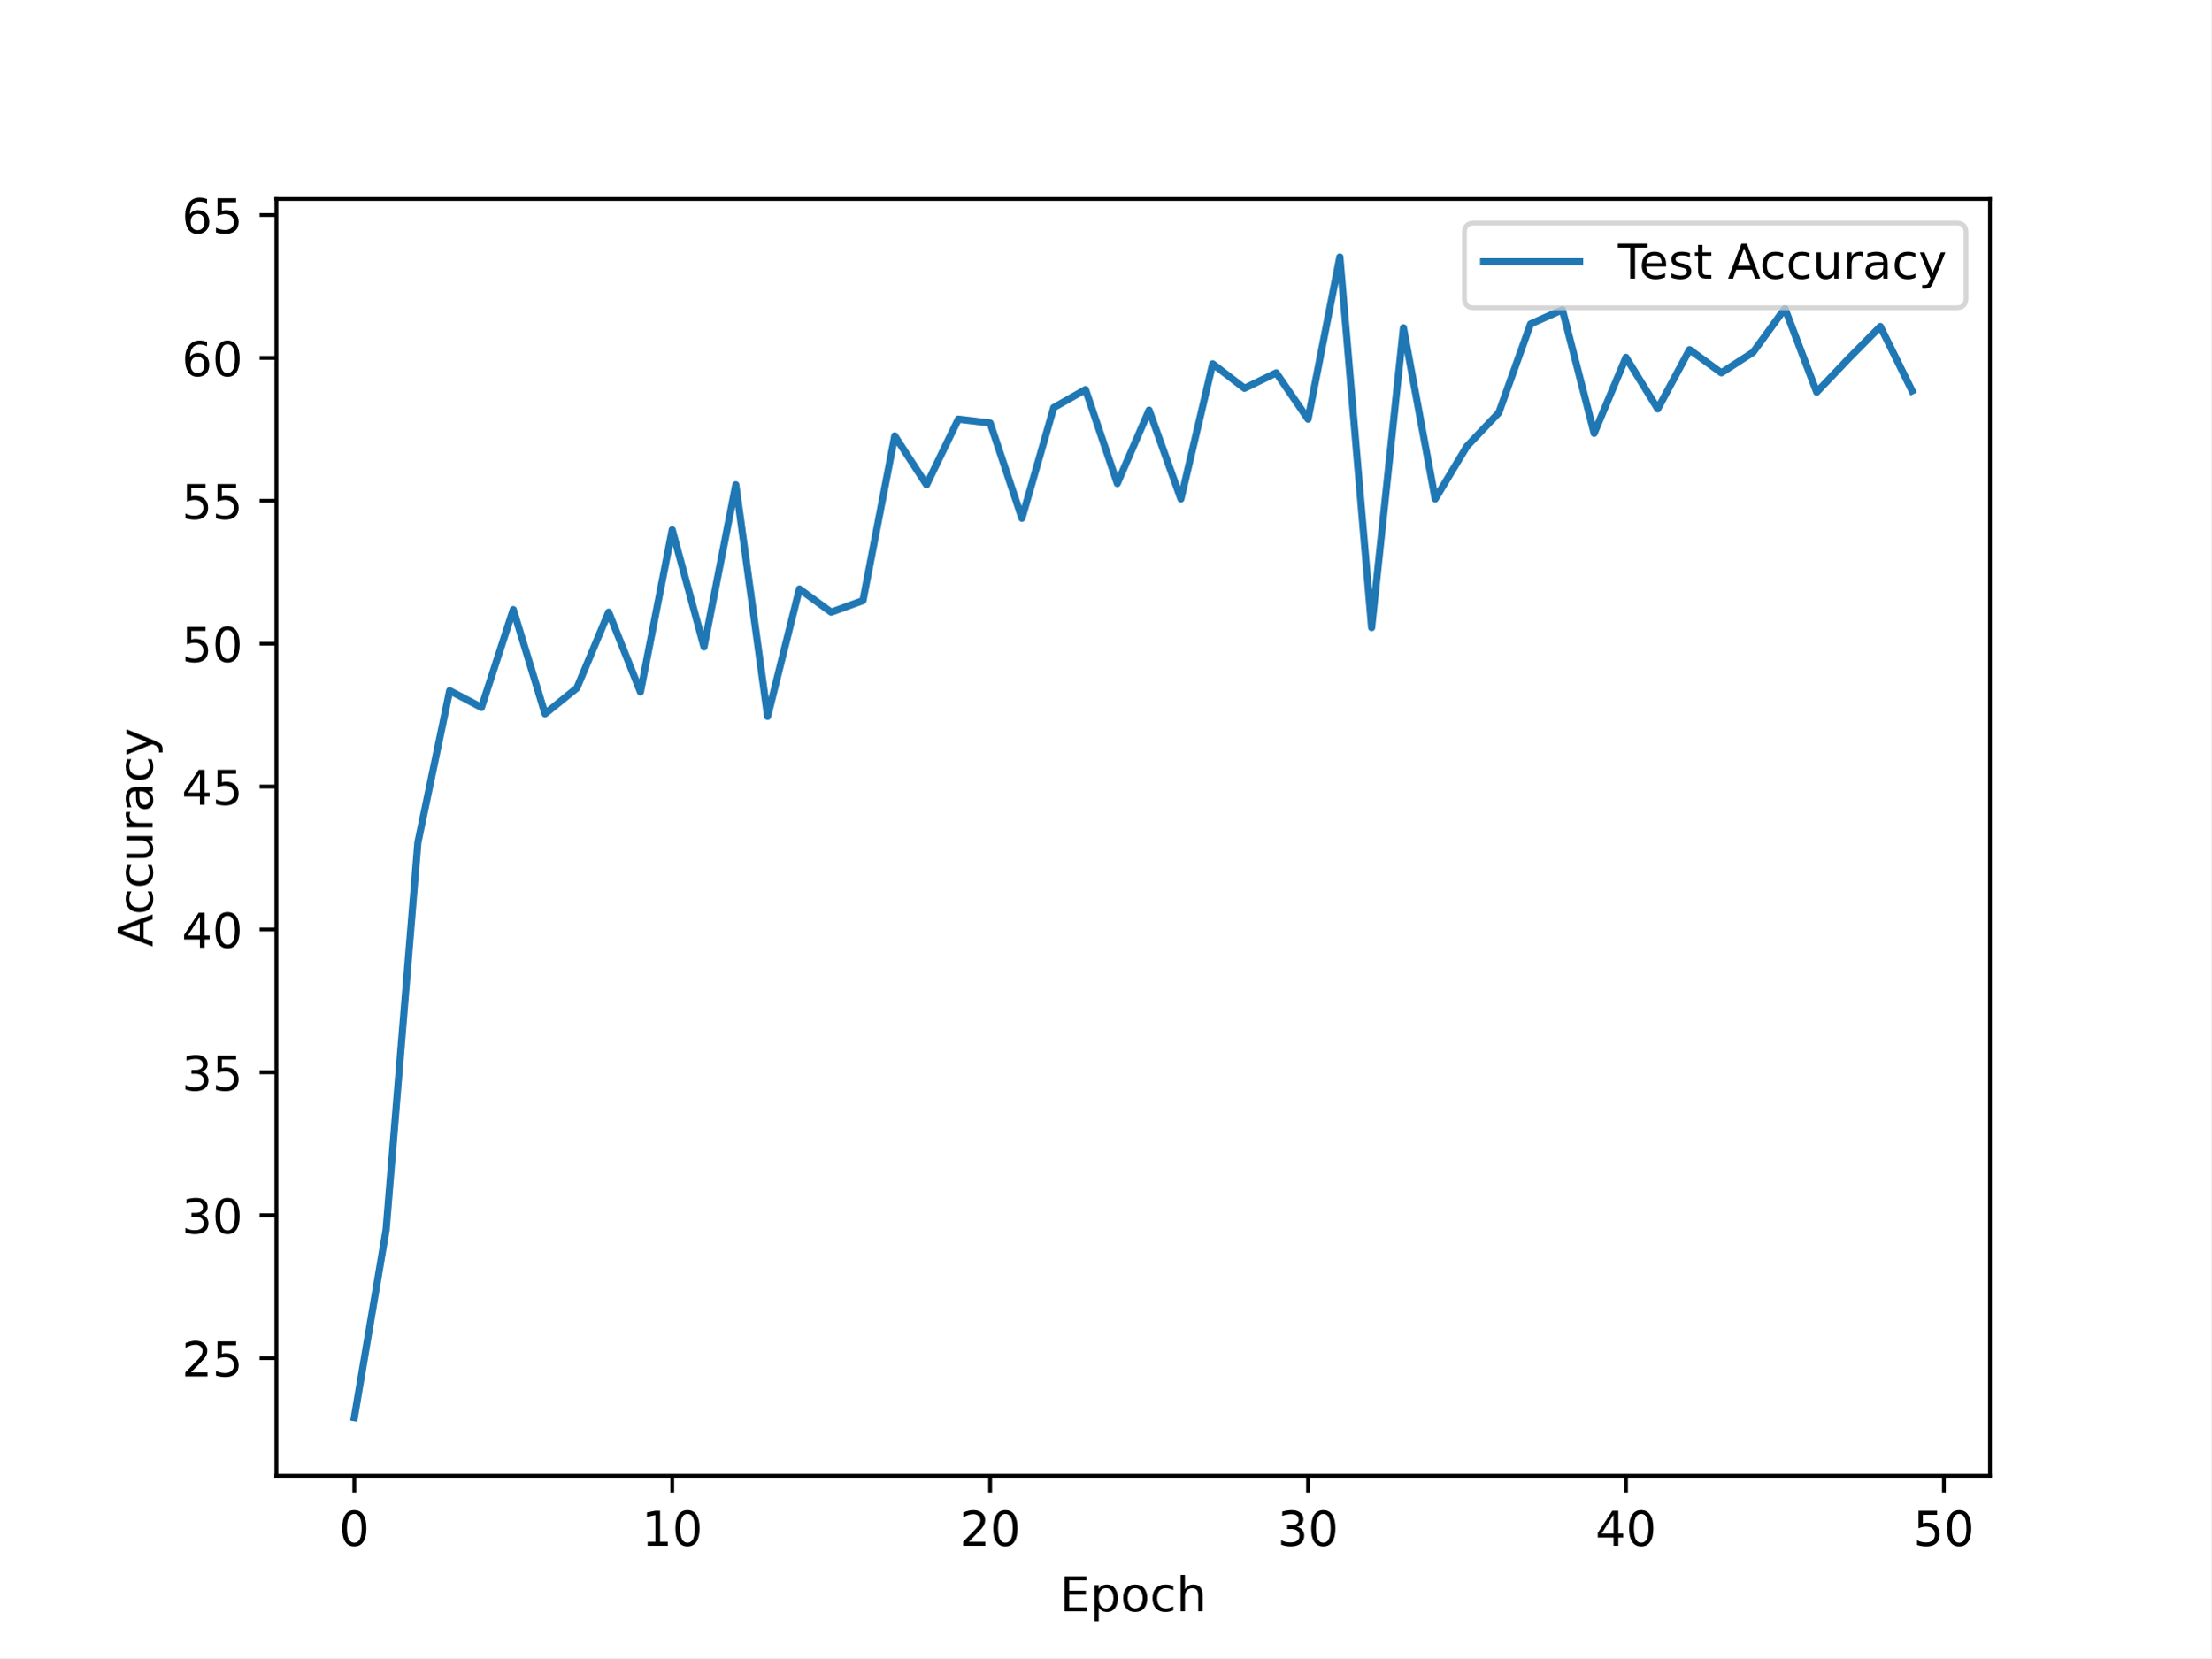
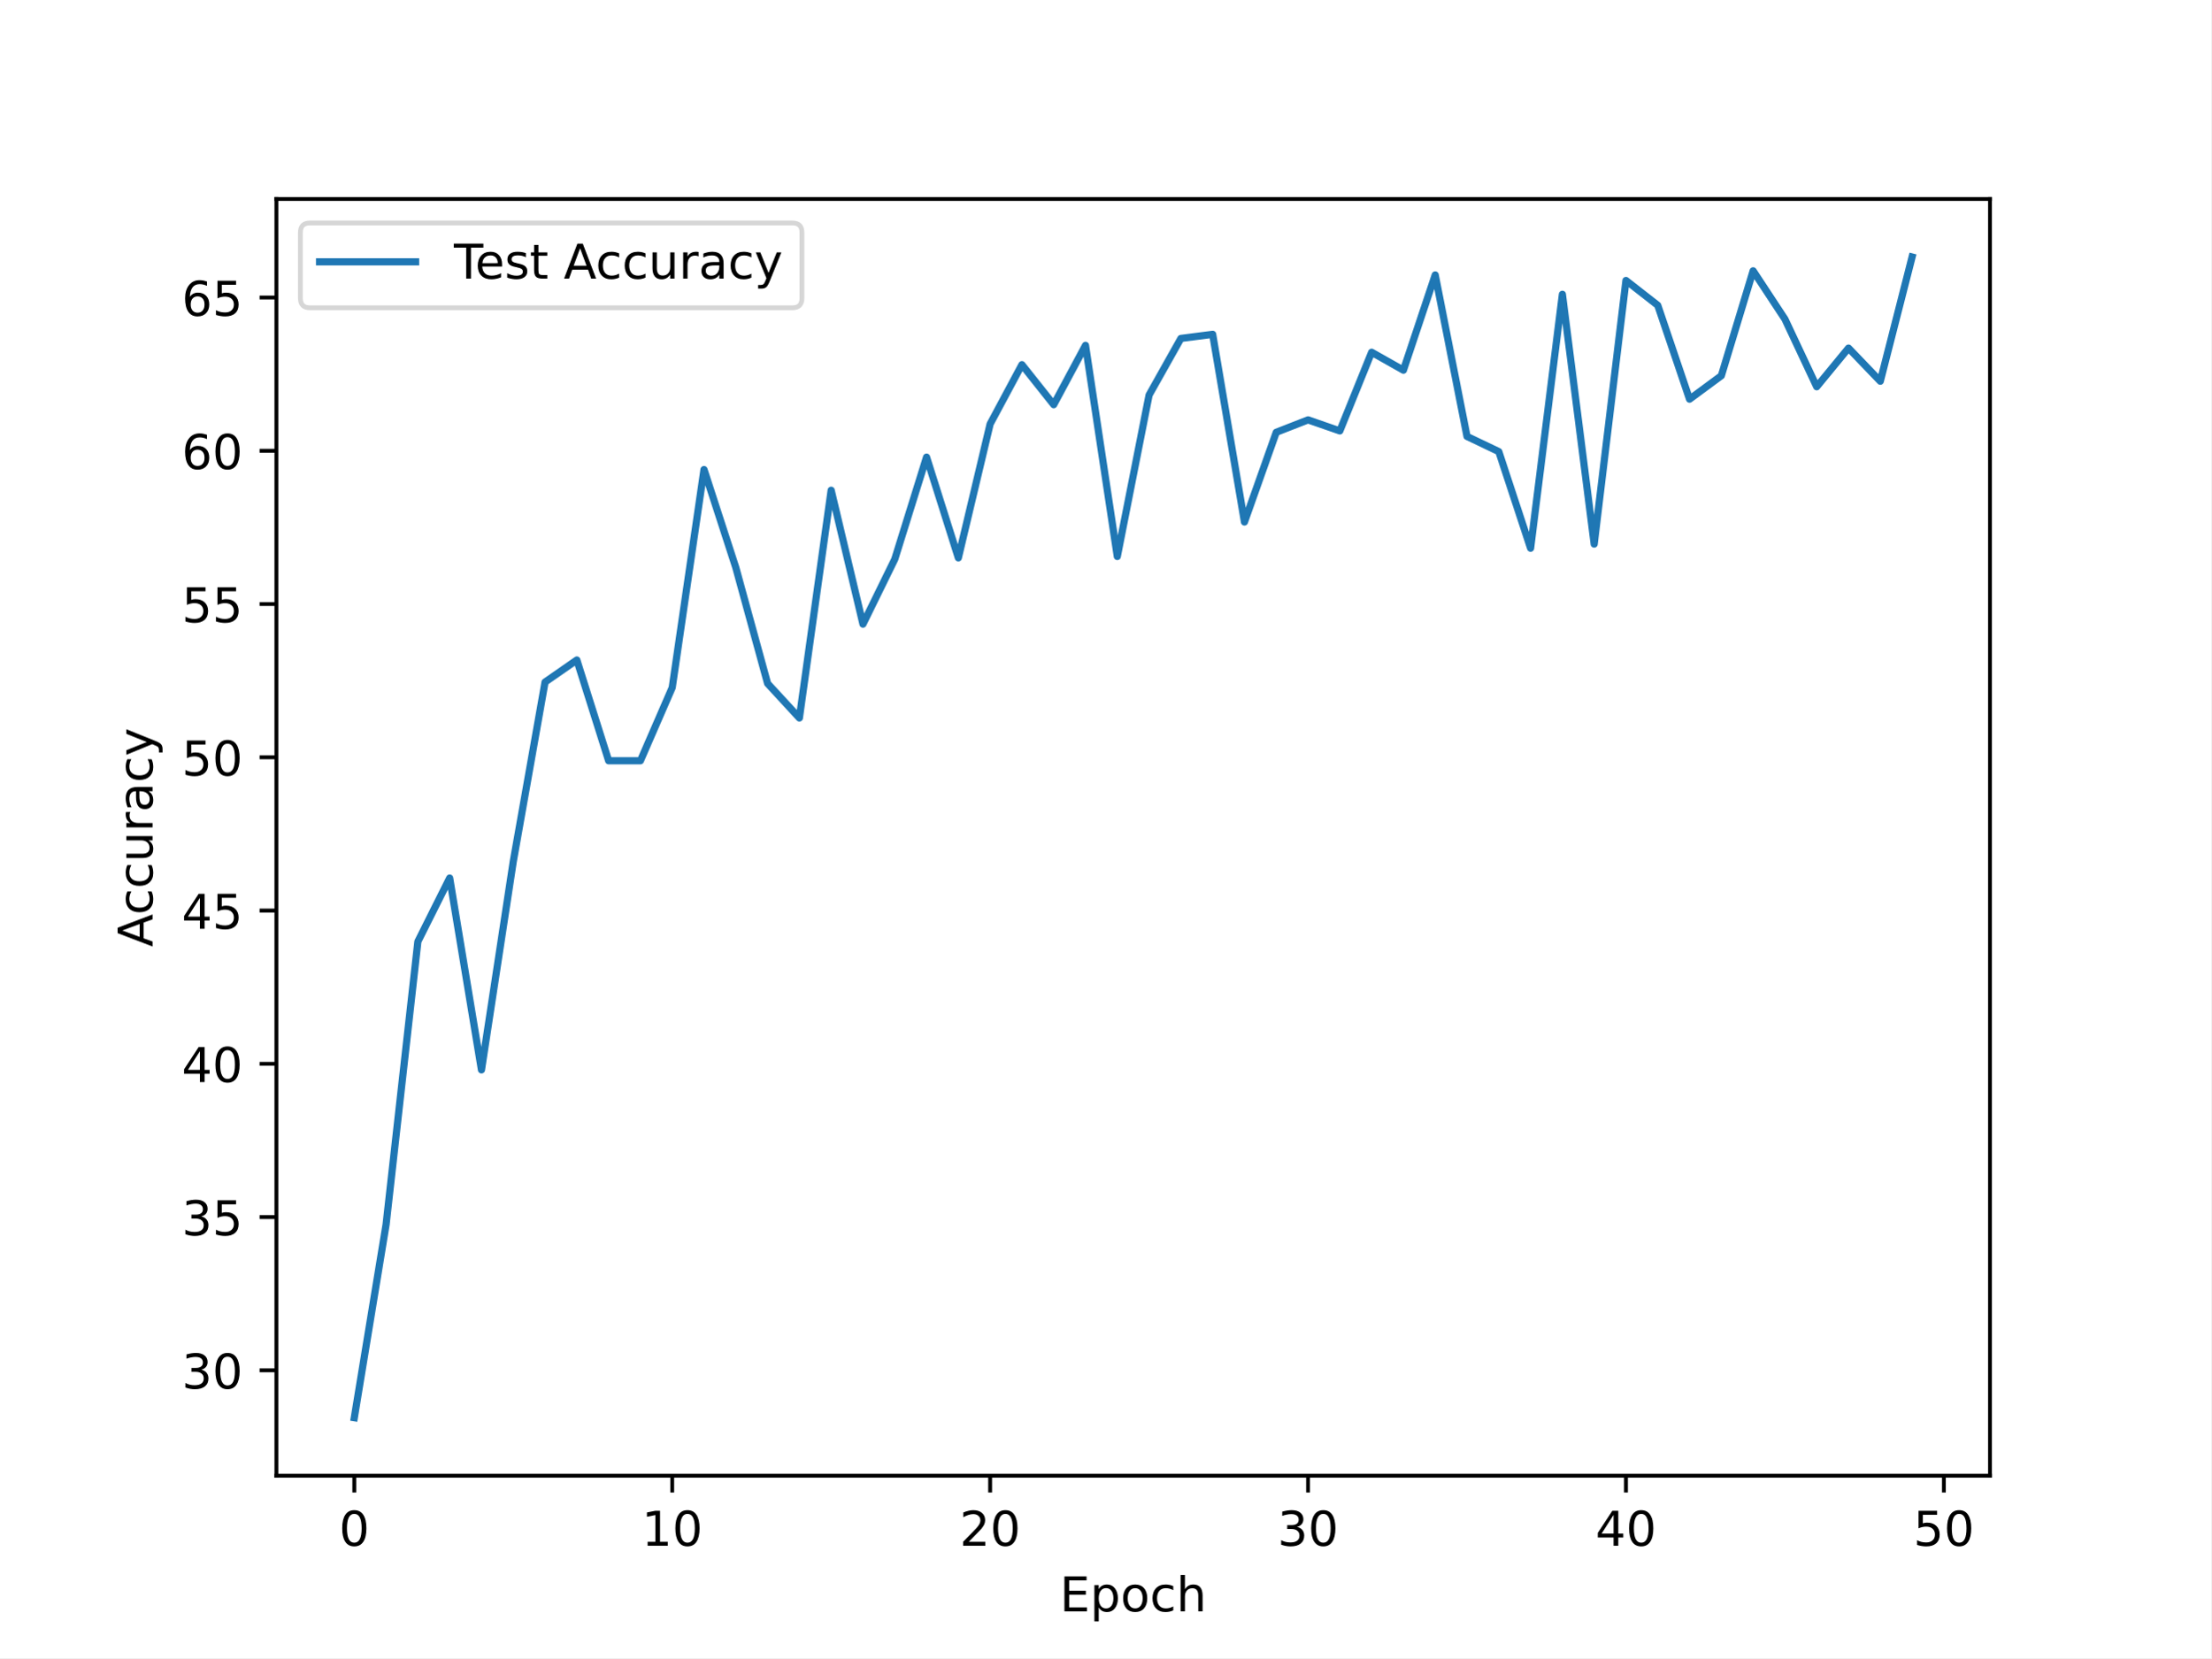
<svg xmlns="http://www.w3.org/2000/svg" xmlns:xlink="http://www.w3.org/1999/xlink" height="345.6pt" version="1.1" viewBox="0 0 460.8 345.6" width="460.8pt">
  <defs>
    <style type="text/css">*{stroke-linecap:butt;stroke-linejoin:round;}</style>
  </defs>
  <g id="figure_1">
    <g id="patch_1">
      <path d="M 0 345.6  L 460.8 345.6  L 460.8 0  L 0 0  z " style="fill:#ffffff;" />
    </g>
    <g id="axes_1">
      <g id="patch_2">
        <path d="M 57.6 307.584  L 414.72 307.584  L 414.72 41.472  L 57.6 41.472  z " style="fill:#ffffff;" />
      </g>
      <g id="matplotlib.axis_1">
        <g id="xtick_1">
          <g id="line2d_1">
            <defs>
-               <path d="M 0 0  L 0 3.5  " id="mda410cfa04" style="stroke:#000000;stroke-width:0.8;" />
-             </defs>
-             <g>
-               <use style="stroke:#000000;stroke-width:0.8;" x="73.833" xlink:href="#mda410cfa04" y="307.584" />
+               <path d="M 0 0  L 0 3.5  " id="mfe3d69f947" style="stroke:#000000;stroke-width:0.8;" />
+             </defs>
+             <g>
+               <use style="stroke:#000000;stroke-width:0.8;" x="73.833" xlink:href="#mfe3d69f947" y="307.584" />
            </g>
          </g>
          <g id="text_1">
            <g transform="translate(70.65148 322.1824)scale(0.1 -0.1)">
              <defs>
                <path d="M 2034 4250  Q 1547 4250 1301 3770  Q 1056 3291 1056 2328  Q 1056 1369 1301 889  Q 1547 409 2034 409  Q 2525 409 2770 889  Q 3016 1369 3016 2328  Q 3016 3291 2770 3770  Q 2525 4250 2034 4250  z M 2034 4750  Q 2819 4750 3233 4129  Q 3647 3509 3647 2328  Q 3647 1150 3233 529  Q 2819 -91 2034 -91  Q 1250 -91 836 529  Q 422 1150 422 2328  Q 422 3509 836 4129  Q 1250 4750 2034 4750  z " id="DejaVuSans-30" transform="scale(0.015625)" />
              </defs>
              <use xlink:href="#DejaVuSans-30" />
            </g>
          </g>
        </g>
        <g id="xtick_2">
          <g id="line2d_2">
            <g>
-               <use style="stroke:#000000;stroke-width:0.8;" x="140.089" xlink:href="#mda410cfa04" y="307.584" />
+               <use style="stroke:#000000;stroke-width:0.8;" x="140.089" xlink:href="#mfe3d69f947" y="307.584" />
            </g>
          </g>
          <g id="text_2">
            <g transform="translate(133.7263 322.1824)scale(0.1 -0.1)">
              <defs>
                <path d="M 794 531  L 1825 531  L 1825 4091  L 703 3866  L 703 4441  L 1819 4666  L 2450 4666  L 2450 531  L 3481 531  L 3481 0  L 794 0  L 794 531  z " id="DejaVuSans-31" transform="scale(0.015625)" />
              </defs>
              <use xlink:href="#DejaVuSans-31" />
              <use x="63.623" xlink:href="#DejaVuSans-30" />
            </g>
          </g>
        </g>
        <g id="xtick_3">
          <g id="line2d_3">
            <g>
-               <use style="stroke:#000000;stroke-width:0.8;" x="206.345" xlink:href="#mda410cfa04" y="307.584" />
+               <use style="stroke:#000000;stroke-width:0.8;" x="206.345" xlink:href="#mfe3d69f947" y="307.584" />
            </g>
          </g>
          <g id="text_3">
            <g transform="translate(199.9823 322.1824)scale(0.1 -0.1)">
              <defs>
                <path d="M 1228 531  L 3431 531  L 3431 0  L 469 0  L 469 531  Q 828 903 1448 1529  Q 2069 2156 2228 2338  Q 2531 2678 2651 2914  Q 2772 3150 2772 3378  Q 2772 3750 2511 3984  Q 2250 4219 1831 4219  Q 1534 4219 1204 4116  Q 875 4013 500 3803  L 500 4441  Q 881 4594 1212 4672  Q 1544 4750 1819 4750  Q 2544 4750 2975 4387  Q 3406 4025 3406 3419  Q 3406 3131 3298 2873  Q 3191 2616 2906 2266  Q 2828 2175 2409 1742  Q 1991 1309 1228 531  z " id="DejaVuSans-32" transform="scale(0.015625)" />
              </defs>
              <use xlink:href="#DejaVuSans-32" />
              <use x="63.623" xlink:href="#DejaVuSans-30" />
            </g>
          </g>
        </g>
        <g id="xtick_4">
          <g id="line2d_4">
            <g>
-               <use style="stroke:#000000;stroke-width:0.8;" x="272.601" xlink:href="#mda410cfa04" y="307.584" />
+               <use style="stroke:#000000;stroke-width:0.8;" x="272.601" xlink:href="#mfe3d69f947" y="307.584" />
            </g>
          </g>
          <g id="text_4">
            <g transform="translate(266.2383 322.1824)scale(0.1 -0.1)">
              <defs>
                <path d="M 2597 2516  Q 3050 2419 3304 2112  Q 3559 1806 3559 1356  Q 3559 666 3084 287  Q 2609 -91 1734 -91  Q 1441 -91 1130 -33  Q 819 25 488 141  L 488 750  Q 750 597 1062 519  Q 1375 441 1716 441  Q 2309 441 2620 675  Q 2931 909 2931 1356  Q 2931 1769 2642 2001  Q 2353 2234 1838 2234  L 1294 2234  L 1294 2753  L 1863 2753  Q 2328 2753 2575 2939  Q 2822 3125 2822 3475  Q 2822 3834 2567 4026  Q 2313 4219 1838 4219  Q 1578 4219 1281 4162  Q 984 4106 628 3988  L 628 4550  Q 988 4650 1302 4700  Q 1616 4750 1894 4750  Q 2613 4750 3031 4423  Q 3450 4097 3450 3541  Q 3450 3153 3228 2886  Q 3006 2619 2597 2516  z " id="DejaVuSans-33" transform="scale(0.015625)" />
              </defs>
              <use xlink:href="#DejaVuSans-33" />
              <use x="63.623" xlink:href="#DejaVuSans-30" />
            </g>
          </g>
        </g>
        <g id="xtick_5">
          <g id="line2d_5">
            <g>
-               <use style="stroke:#000000;stroke-width:0.8;" x="338.857" xlink:href="#mda410cfa04" y="307.584" />
+               <use style="stroke:#000000;stroke-width:0.8;" x="338.857" xlink:href="#mfe3d69f947" y="307.584" />
            </g>
          </g>
          <g id="text_5">
            <g transform="translate(332.4943 322.1824)scale(0.1 -0.1)">
              <defs>
                <path d="M 2419 4116  L 825 1625  L 2419 1625  L 2419 4116  z M 2253 4666  L 3047 4666  L 3047 1625  L 3713 1625  L 3713 1100  L 3047 1100  L 3047 0  L 2419 0  L 2419 1100  L 313 1100  L 313 1709  L 2253 4666  z " id="DejaVuSans-34" transform="scale(0.015625)" />
              </defs>
              <use xlink:href="#DejaVuSans-34" />
              <use x="63.623" xlink:href="#DejaVuSans-30" />
            </g>
          </g>
        </g>
        <g id="xtick_6">
          <g id="line2d_6">
            <g>
-               <use style="stroke:#000000;stroke-width:0.8;" x="405.113" xlink:href="#mda410cfa04" y="307.584" />
+               <use style="stroke:#000000;stroke-width:0.8;" x="405.113" xlink:href="#mfe3d69f947" y="307.584" />
            </g>
          </g>
          <g id="text_6">
            <g transform="translate(398.7504 322.1824)scale(0.1 -0.1)">
              <defs>
                <path d="M 691 4666  L 3169 4666  L 3169 4134  L 1269 4134  L 1269 2991  Q 1406 3038 1543 3061  Q 1681 3084 1819 3084  Q 2600 3084 3056 2656  Q 3513 2228 3513 1497  Q 3513 744 3044 326  Q 2575 -91 1722 -91  Q 1428 -91 1123 -41  Q 819 9 494 109  L 494 744  Q 775 591 1075 516  Q 1375 441 1709 441  Q 2250 441 2565 725  Q 2881 1009 2881 1497  Q 2881 1984 2565 2268  Q 2250 2553 1709 2553  Q 1456 2553 1204 2497  Q 953 2441 691 2322  L 691 4666  z " id="DejaVuSans-35" transform="scale(0.015625)" />
              </defs>
              <use xlink:href="#DejaVuSans-35" />
              <use x="63.623" xlink:href="#DejaVuSans-30" />
            </g>
          </g>
        </g>
        <g id="text_7">
          <g transform="translate(220.8491 335.8606)scale(0.1 -0.1)">
            <defs>
              <path d="M 628 4666  L 3578 4666  L 3578 4134  L 1259 4134  L 1259 2753  L 3481 2753  L 3481 2222  L 1259 2222  L 1259 531  L 3634 531  L 3634 0  L 628 0  L 628 4666  z " id="DejaVuSans-45" transform="scale(0.015625)" />
              <path d="M 1159 525  L 1159 -1331  L 581 -1331  L 581 3500  L 1159 3500  L 1159 2969  Q 1341 3281 1617 3432  Q 1894 3584 2278 3584  Q 2916 3584 3314 3078  Q 3713 2572 3713 1747  Q 3713 922 3314 415  Q 2916 -91 2278 -91  Q 1894 -91 1617 61  Q 1341 213 1159 525  z M 3116 1747  Q 3116 2381 2855 2742  Q 2594 3103 2138 3103  Q 1681 3103 1420 2742  Q 1159 2381 1159 1747  Q 1159 1113 1420 752  Q 1681 391 2138 391  Q 2594 391 2855 752  Q 3116 1113 3116 1747  z " id="DejaVuSans-70" transform="scale(0.015625)" />
              <path d="M 1959 3097  Q 1497 3097 1228 2736  Q 959 2375 959 1747  Q 959 1119 1226 758  Q 1494 397 1959 397  Q 2419 397 2687 759  Q 2956 1122 2956 1747  Q 2956 2369 2687 2733  Q 2419 3097 1959 3097  z M 1959 3584  Q 2709 3584 3137 3096  Q 3566 2609 3566 1747  Q 3566 888 3137 398  Q 2709 -91 1959 -91  Q 1206 -91 779 398  Q 353 888 353 1747  Q 353 2609 779 3096  Q 1206 3584 1959 3584  z " id="DejaVuSans-6f" transform="scale(0.015625)" />
              <path d="M 3122 3366  L 3122 2828  Q 2878 2963 2633 3030  Q 2388 3097 2138 3097  Q 1578 3097 1268 2742  Q 959 2388 959 1747  Q 959 1106 1268 751  Q 1578 397 2138 397  Q 2388 397 2633 464  Q 2878 531 3122 666  L 3122 134  Q 2881 22 2623 -34  Q 2366 -91 2075 -91  Q 1284 -91 818 406  Q 353 903 353 1747  Q 353 2603 823 3093  Q 1294 3584 2113 3584  Q 2378 3584 2631 3529  Q 2884 3475 3122 3366  z " id="DejaVuSans-63" transform="scale(0.015625)" />
              <path d="M 3513 2113  L 3513 0  L 2938 0  L 2938 2094  Q 2938 2591 2744 2837  Q 2550 3084 2163 3084  Q 1697 3084 1428 2787  Q 1159 2491 1159 1978  L 1159 0  L 581 0  L 581 4863  L 1159 4863  L 1159 2956  Q 1366 3272 1645 3428  Q 1925 3584 2291 3584  Q 2894 3584 3203 3211  Q 3513 2838 3513 2113  z " id="DejaVuSans-68" transform="scale(0.015625)" />
            </defs>
            <use xlink:href="#DejaVuSans-45" />
            <use x="63.184" xlink:href="#DejaVuSans-70" />
            <use x="126.66" xlink:href="#DejaVuSans-6f" />
            <use x="187.842" xlink:href="#DejaVuSans-63" />
            <use x="242.822" xlink:href="#DejaVuSans-68" />
          </g>
        </g>
      </g>
      <g id="matplotlib.axis_2">
        <g id="ytick_1">
          <g id="line2d_7">
            <defs>
-               <path d="M 0 0  L -3.5 0  " id="m3360c9bd8a" style="stroke:#000000;stroke-width:0.8;" />
-             </defs>
-             <g>
-               <use style="stroke:#000000;stroke-width:0.8;" x="57.6" xlink:href="#m3360c9bd8a" y="283.084" />
+               <path d="M 0 0  L -3.5 0  " id="m12e4c901d5" style="stroke:#000000;stroke-width:0.8;" />
+             </defs>
+             <g>
+               <use style="stroke:#000000;stroke-width:0.8;" x="57.6" xlink:href="#m12e4c901d5" y="285.621" />
            </g>
          </g>
          <g id="text_8">
-             <g transform="translate(37.875 286.8828)scale(0.1 -0.1)">
-               <use xlink:href="#DejaVuSans-32" />
-               <use x="63.623" xlink:href="#DejaVuSans-35" />
+             <g transform="translate(37.875 289.4206)scale(0.1 -0.1)">
+               <use xlink:href="#DejaVuSans-33" />
+               <use x="63.623" xlink:href="#DejaVuSans-30" />
            </g>
          </g>
        </g>
        <g id="ytick_2">
          <g id="line2d_8">
            <g>
-               <use style="stroke:#000000;stroke-width:0.8;" x="57.6" xlink:href="#m3360c9bd8a" y="253.3" />
+               <use style="stroke:#000000;stroke-width:0.8;" x="57.6" xlink:href="#m12e4c901d5" y="253.677" />
            </g>
          </g>
          <g id="text_9">
-             <g transform="translate(37.875 257.0987)scale(0.1 -0.1)">
+             <g transform="translate(37.875 257.4762)scale(0.1 -0.1)">
              <use xlink:href="#DejaVuSans-33" />
-               <use x="63.623" xlink:href="#DejaVuSans-30" />
+               <use x="63.623" xlink:href="#DejaVuSans-35" />
            </g>
          </g>
        </g>
        <g id="ytick_3">
          <g id="line2d_9">
            <g>
-               <use style="stroke:#000000;stroke-width:0.8;" x="57.6" xlink:href="#m3360c9bd8a" y="223.515" />
+               <use style="stroke:#000000;stroke-width:0.8;" x="57.6" xlink:href="#m12e4c901d5" y="221.733" />
            </g>
          </g>
          <g id="text_10">
-             <g transform="translate(37.875 227.3147)scale(0.1 -0.1)">
-               <use xlink:href="#DejaVuSans-33" />
-               <use x="63.623" xlink:href="#DejaVuSans-35" />
+             <g transform="translate(37.875 225.5318)scale(0.1 -0.1)">
+               <use xlink:href="#DejaVuSans-34" />
+               <use x="63.623" xlink:href="#DejaVuSans-30" />
            </g>
          </g>
        </g>
        <g id="ytick_4">
          <g id="line2d_10">
            <g>
-               <use style="stroke:#000000;stroke-width:0.8;" x="57.6" xlink:href="#m3360c9bd8a" y="193.731" />
+               <use style="stroke:#000000;stroke-width:0.8;" x="57.6" xlink:href="#m12e4c901d5" y="189.788" />
            </g>
          </g>
          <g id="text_11">
-             <g transform="translate(37.875 197.5306)scale(0.1 -0.1)">
+             <g transform="translate(37.875 193.5875)scale(0.1 -0.1)">
              <use xlink:href="#DejaVuSans-34" />
-               <use x="63.623" xlink:href="#DejaVuSans-30" />
+               <use x="63.623" xlink:href="#DejaVuSans-35" />
            </g>
          </g>
        </g>
        <g id="ytick_5">
          <g id="line2d_11">
            <g>
-               <use style="stroke:#000000;stroke-width:0.8;" x="57.6" xlink:href="#m3360c9bd8a" y="163.947" />
+               <use style="stroke:#000000;stroke-width:0.8;" x="57.6" xlink:href="#m12e4c901d5" y="157.844" />
            </g>
          </g>
          <g id="text_12">
-             <g transform="translate(37.875 167.7466)scale(0.1 -0.1)">
-               <use xlink:href="#DejaVuSans-34" />
-               <use x="63.623" xlink:href="#DejaVuSans-35" />
+             <g transform="translate(37.875 161.6431)scale(0.1 -0.1)">
+               <use xlink:href="#DejaVuSans-35" />
+               <use x="63.623" xlink:href="#DejaVuSans-30" />
            </g>
          </g>
        </g>
        <g id="ytick_6">
          <g id="line2d_12">
            <g>
-               <use style="stroke:#000000;stroke-width:0.8;" x="57.6" xlink:href="#m3360c9bd8a" y="134.163" />
+               <use style="stroke:#000000;stroke-width:0.8;" x="57.6" xlink:href="#m12e4c901d5" y="125.899" />
            </g>
          </g>
          <g id="text_13">
-             <g transform="translate(37.875 137.9625)scale(0.1 -0.1)">
+             <g transform="translate(37.875 129.6987)scale(0.1 -0.1)">
              <use xlink:href="#DejaVuSans-35" />
-               <use x="63.623" xlink:href="#DejaVuSans-30" />
+               <use x="63.623" xlink:href="#DejaVuSans-35" />
            </g>
          </g>
        </g>
        <g id="ytick_7">
          <g id="line2d_13">
            <g>
-               <use style="stroke:#000000;stroke-width:0.8;" x="57.6" xlink:href="#m3360c9bd8a" y="104.379" />
+               <use style="stroke:#000000;stroke-width:0.8;" x="57.6" xlink:href="#m12e4c901d5" y="93.955" />
            </g>
          </g>
          <g id="text_14">
-             <g transform="translate(37.875 108.1785)scale(0.1 -0.1)">
-               <use xlink:href="#DejaVuSans-35" />
-               <use x="63.623" xlink:href="#DejaVuSans-35" />
+             <g transform="translate(37.875 97.75434)scale(0.1 -0.1)">
+               <defs>
+                 <path d="M 2113 2584  Q 1688 2584 1439 2293  Q 1191 2003 1191 1497  Q 1191 994 1439 701  Q 1688 409 2113 409  Q 2538 409 2786 701  Q 3034 994 3034 1497  Q 3034 2003 2786 2293  Q 2538 2584 2113 2584  z M 3366 4563  L 3366 3988  Q 3128 4100 2886 4159  Q 2644 4219 2406 4219  Q 1781 4219 1451 3797  Q 1122 3375 1075 2522  Q 1259 2794 1537 2939  Q 1816 3084 2150 3084  Q 2853 3084 3261 2657  Q 3669 2231 3669 1497  Q 3669 778 3244 343  Q 2819 -91 2113 -91  Q 1303 -91 875 529  Q 447 1150 447 2328  Q 447 3434 972 4092  Q 1497 4750 2381 4750  Q 2619 4750 2861 4703  Q 3103 4656 3366 4563  z " id="DejaVuSans-36" transform="scale(0.015625)" />
+               </defs>
+               <use xlink:href="#DejaVuSans-36" />
+               <use x="63.623" xlink:href="#DejaVuSans-30" />
            </g>
          </g>
        </g>
        <g id="ytick_8">
          <g id="line2d_14">
            <g>
-               <use style="stroke:#000000;stroke-width:0.8;" x="57.6" xlink:href="#m3360c9bd8a" y="74.595" />
+               <use style="stroke:#000000;stroke-width:0.8;" x="57.6" xlink:href="#m12e4c901d5" y="62.011" />
            </g>
          </g>
          <g id="text_15">
-             <g transform="translate(37.875 78.39441)scale(0.1 -0.1)">
-               <defs>
-                 <path d="M 2113 2584  Q 1688 2584 1439 2293  Q 1191 2003 1191 1497  Q 1191 994 1439 701  Q 1688 409 2113 409  Q 2538 409 2786 701  Q 3034 994 3034 1497  Q 3034 2003 2786 2293  Q 2538 2584 2113 2584  z M 3366 4563  L 3366 3988  Q 3128 4100 2886 4159  Q 2644 4219 2406 4219  Q 1781 4219 1451 3797  Q 1122 3375 1075 2522  Q 1259 2794 1537 2939  Q 1816 3084 2150 3084  Q 2853 3084 3261 2657  Q 3669 2231 3669 1497  Q 3669 778 3244 343  Q 2819 -91 2113 -91  Q 1303 -91 875 529  Q 447 1150 447 2328  Q 447 3434 972 4092  Q 1497 4750 2381 4750  Q 2619 4750 2861 4703  Q 3103 4656 3366 4563  z " id="DejaVuSans-36" transform="scale(0.015625)" />
-               </defs>
-               <use xlink:href="#DejaVuSans-36" />
-               <use x="63.623" xlink:href="#DejaVuSans-30" />
-             </g>
-           </g>
-         </g>
-         <g id="ytick_9">
-           <g id="line2d_15">
-             <g>
-               <use style="stroke:#000000;stroke-width:0.8;" x="57.6" xlink:href="#m3360c9bd8a" y="44.811" />
-             </g>
-           </g>
-           <g id="text_16">
-             <g transform="translate(37.875 48.61036)scale(0.1 -0.1)">
+             <g transform="translate(37.875 65.80997)scale(0.1 -0.1)">
              <use xlink:href="#DejaVuSans-36" />
              <use x="63.623" xlink:href="#DejaVuSans-35" />
            </g>
          </g>
        </g>
-         <g id="text_17">
+         <g id="text_16">
          <g transform="translate(31.79531 197.3561)rotate(-90)scale(0.1 -0.1)">
            <defs>
              <path d="M 2188 4044  L 1331 1722  L 3047 1722  L 2188 4044  z M 1831 4666  L 2547 4666  L 4325 0  L 3669 0  L 3244 1197  L 1141 1197  L 716 0  L 50 0  L 1831 4666  z " id="DejaVuSans-41" transform="scale(0.015625)" />
              <path d="M 544 1381  L 544 3500  L 1119 3500  L 1119 1403  Q 1119 906 1312 657  Q 1506 409 1894 409  Q 2359 409 2629 706  Q 2900 1003 2900 1516  L 2900 3500  L 3475 3500  L 3475 0  L 2900 0  L 2900 538  Q 2691 219 2414 64  Q 2138 -91 1772 -91  Q 1169 -91 856 284  Q 544 659 544 1381  z M 1991 3584  L 1991 3584  z " id="DejaVuSans-75" transform="scale(0.015625)" />
              <path d="M 2631 2963  Q 2534 3019 2420 3045  Q 2306 3072 2169 3072  Q 1681 3072 1420 2755  Q 1159 2438 1159 1844  L 1159 0  L 581 0  L 581 3500  L 1159 3500  L 1159 2956  Q 1341 3275 1631 3429  Q 1922 3584 2338 3584  Q 2397 3584 2469 3576  Q 2541 3569 2628 3553  L 2631 2963  z " id="DejaVuSans-72" transform="scale(0.015625)" />
              <path d="M 2194 1759  Q 1497 1759 1228 1600  Q 959 1441 959 1056  Q 959 750 1161 570  Q 1363 391 1709 391  Q 2188 391 2477 730  Q 2766 1069 2766 1631  L 2766 1759  L 2194 1759  z M 3341 1997  L 3341 0  L 2766 0  L 2766 531  Q 2569 213 2275 61  Q 1981 -91 1556 -91  Q 1019 -91 701 211  Q 384 513 384 1019  Q 384 1609 779 1909  Q 1175 2209 1959 2209  L 2766 2209  L 2766 2266  Q 2766 2663 2505 2880  Q 2244 3097 1772 3097  Q 1472 3097 1187 3025  Q 903 2953 641 2809  L 641 3341  Q 956 3463 1253 3523  Q 1550 3584 1831 3584  Q 2591 3584 2966 3190  Q 3341 2797 3341 1997  z " id="DejaVuSans-61" transform="scale(0.015625)" />
              <path d="M 2059 -325  Q 1816 -950 1584 -1140  Q 1353 -1331 966 -1331  L 506 -1331  L 506 -850  L 844 -850  Q 1081 -850 1212 -737  Q 1344 -625 1503 -206  L 1606 56  L 191 3500  L 800 3500  L 1894 763  L 2988 3500  L 3597 3500  L 2059 -325  z " id="DejaVuSans-79" transform="scale(0.015625)" />
            </defs>
            <use xlink:href="#DejaVuSans-41" />
            <use x="66.658" xlink:href="#DejaVuSans-63" />
            <use x="121.639" xlink:href="#DejaVuSans-63" />
            <use x="176.619" xlink:href="#DejaVuSans-75" />
            <use x="239.998" xlink:href="#DejaVuSans-72" />
            <use x="281.111" xlink:href="#DejaVuSans-61" />
            <use x="342.391" xlink:href="#DejaVuSans-63" />
            <use x="397.371" xlink:href="#DejaVuSans-79" />
          </g>
        </g>
      </g>
-       <g id="line2d_16">
-         <path clip-path="url(#pf82b0091d3)" d="M 73.833 295.488  L 80.458 256.33  L 87.084 175.601  L 93.71 143.953  L 100.335 147.439  L 106.961 127.056  L 113.586 148.78  L 120.212 143.416  L 126.838 127.592  L 133.463 144.221  L 140.089 110.427  L 146.714 134.834  L 153.34 101.04  L 159.966 149.317  L 166.591 122.765  L 173.217 127.592  L 179.842 125.178  L 186.468 90.848  L 193.094 101.04  L 199.719 87.362  L 206.345 88.166  L 212.97 108.013  L 219.596 84.948  L 226.222 81.193  L 232.847 100.772  L 239.473 85.484  L 246.098 103.99  L 252.724 75.829  L 259.35 80.925  L 265.975 77.706  L 272.601 87.362  L 279.226 53.568  L 285.852 130.811  L 292.478 68.319  L 299.103 103.99  L 305.729 92.994  L 312.354 86.021  L 318.98 67.515  L 325.606 64.564  L 332.231 90.312  L 338.857 74.488  L 345.482 85.216  L 352.108 72.879  L 358.734 77.706  L 365.359 73.415  L 371.985 64.296  L 378.61 81.729  L 385.236 74.756  L 391.862 68.051  L 398.487 81.461  " style="fill:none;stroke:#1f77b4;stroke-linecap:square;stroke-width:1.5;" />
+       <g id="line2d_15">
+         <path clip-path="url(#p498adfa01f)" d="M 73.833 295.488  L 80.458 255.216  L 87.084 196.246  L 93.71 183.014  L 100.335 222.998  L 106.961 179.562  L 113.586 142.167  L 120.212 137.564  L 126.838 158.563  L 133.463 158.563  L 140.089 143.317  L 146.714 97.867  L 153.34 118.291  L 159.966 142.454  L 166.591 149.646  L 173.217 102.182  L 179.842 130.085  L 186.468 116.565  L 193.094 95.278  L 199.719 116.277  L 206.345 88.375  L 212.97 76.005  L 219.596 84.347  L 226.222 71.978  L 232.847 115.99  L 239.473 82.334  L 246.098 70.54  L 252.724 69.677  L 259.35 108.798  L 265.975 90.101  L 272.601 87.512  L 279.226 89.813  L 285.852 73.416  L 292.478 77.156  L 299.103 57.308  L 305.729 90.963  L 312.354 94.128  L 318.98 114.264  L 325.606 61.335  L 332.231 113.401  L 338.857 58.458  L 345.482 63.636  L 352.108 83.197  L 358.734 78.307  L 365.359 56.445  L 371.985 66.513  L 378.61 80.608  L 385.236 72.553  L 391.862 79.457  L 398.487 53.568  " style="fill:none;stroke:#1f77b4;stroke-linecap:square;stroke-width:1.5;" />
      </g>
      <g id="patch_3">
        <path d="M 57.6 307.584  L 57.6 41.472  " style="fill:none;stroke:#000000;stroke-linecap:square;stroke-linejoin:miter;stroke-width:0.8;" />
      </g>
      <g id="patch_4">
        <path d="M 414.72 307.584  L 414.72 41.472  " style="fill:none;stroke:#000000;stroke-linecap:square;stroke-linejoin:miter;stroke-width:0.8;" />
      </g>
      <g id="patch_5">
        <path d="M 57.6 307.584  L 414.72 307.584  " style="fill:none;stroke:#000000;stroke-linecap:square;stroke-linejoin:miter;stroke-width:0.8;" />
      </g>
      <g id="patch_6">
        <path d="M 57.6 41.472  L 414.72 41.472  " style="fill:none;stroke:#000000;stroke-linecap:square;stroke-linejoin:miter;stroke-width:0.8;" />
      </g>
      <g id="legend_1">
        <g id="patch_7">
-           <path d="M 307.195 64.15  L 407.72 64.15  Q 409.72 64.15 409.72 62.15  L 409.72 48.472  Q 409.72 46.472 407.72 46.472  L 307.195 46.472  Q 305.195 46.472 305.195 48.472  L 305.195 62.15  Q 305.195 64.15 307.195 64.15  z " style="fill:#ffffff;opacity:0.8;stroke:#cccccc;stroke-linejoin:miter;" />
-         </g>
-         <g id="line2d_17">
-           <path d="M 309.195 54.57  L 329.195 54.57  " style="fill:none;stroke:#1f77b4;stroke-linecap:square;stroke-width:1.5;" />
-         </g>
-         <g id="line2d_18" />
-         <g id="text_18">
-           <g transform="translate(337.195 58.07044)scale(0.1 -0.1)">
+           <path d="M 64.6 64.15  L 165.125 64.15  Q 167.125 64.15 167.125 62.15  L 167.125 48.472  Q 167.125 46.472 165.125 46.472  L 64.6 46.472  Q 62.6 46.472 62.6 48.472  L 62.6 62.15  Q 62.6 64.15 64.6 64.15  z " style="fill:#ffffff;opacity:0.8;stroke:#cccccc;stroke-linejoin:miter;" />
+         </g>
+         <g id="line2d_16">
+           <path d="M 66.6 54.57  L 86.6 54.57  " style="fill:none;stroke:#1f77b4;stroke-linecap:square;stroke-width:1.5;" />
+         </g>
+         <g id="line2d_17" />
+         <g id="text_17">
+           <g transform="translate(94.6 58.07044)scale(0.1 -0.1)">
            <defs>
              <path d="M -19 4666  L 3928 4666  L 3928 4134  L 2272 4134  L 2272 0  L 1638 0  L 1638 4134  L -19 4134  L -19 4666  z " id="DejaVuSans-54" transform="scale(0.015625)" />
              <path d="M 3597 1894  L 3597 1613  L 953 1613  Q 991 1019 1311 708  Q 1631 397 2203 397  Q 2534 397 2845 478  Q 3156 559 3463 722  L 3463 178  Q 3153 47 2828 -22  Q 2503 -91 2169 -91  Q 1331 -91 842 396  Q 353 884 353 1716  Q 353 2575 817 3079  Q 1281 3584 2069 3584  Q 2775 3584 3186 3129  Q 3597 2675 3597 1894  z M 3022 2063  Q 3016 2534 2758 2815  Q 2500 3097 2075 3097  Q 1594 3097 1305 2825  Q 1016 2553 972 2059  L 3022 2063  z " id="DejaVuSans-65" transform="scale(0.015625)" />
              <path d="M 2834 3397  L 2834 2853  Q 2591 2978 2328 3040  Q 2066 3103 1784 3103  Q 1356 3103 1142 2972  Q 928 2841 928 2578  Q 928 2378 1081 2264  Q 1234 2150 1697 2047  L 1894 2003  Q 2506 1872 2764 1633  Q 3022 1394 3022 966  Q 3022 478 2636 193  Q 2250 -91 1575 -91  Q 1294 -91 989 -36  Q 684 19 347 128  L 347 722  Q 666 556 975 473  Q 1284 391 1588 391  Q 1994 391 2212 530  Q 2431 669 2431 922  Q 2431 1156 2273 1281  Q 2116 1406 1581 1522  L 1381 1569  Q 847 1681 609 1914  Q 372 2147 372 2553  Q 372 3047 722 3315  Q 1072 3584 1716 3584  Q 2034 3584 2315 3537  Q 2597 3491 2834 3397  z " id="DejaVuSans-73" transform="scale(0.015625)" />
              <path d="M 1172 4494  L 1172 3500  L 2356 3500  L 2356 3053  L 1172 3053  L 1172 1153  Q 1172 725 1289 603  Q 1406 481 1766 481  L 2356 481  L 2356 0  L 1766 0  Q 1100 0 847 248  Q 594 497 594 1153  L 594 3053  L 172 3053  L 172 3500  L 594 3500  L 594 4494  L 1172 4494  z " id="DejaVuSans-74" transform="scale(0.015625)" />
              <path id="DejaVuSans-20" transform="scale(0.015625)" />
            </defs>
            <use xlink:href="#DejaVuSans-54" />
            <use x="44.084" xlink:href="#DejaVuSans-65" />
            <use x="105.607" xlink:href="#DejaVuSans-73" />
            <use x="157.707" xlink:href="#DejaVuSans-74" />
            <use x="196.916" xlink:href="#DejaVuSans-20" />
            <use x="228.703" xlink:href="#DejaVuSans-41" />
            <use x="295.361" xlink:href="#DejaVuSans-63" />
            <use x="350.342" xlink:href="#DejaVuSans-63" />
            <use x="405.322" xlink:href="#DejaVuSans-75" />
            <use x="468.701" xlink:href="#DejaVuSans-72" />
            <use x="509.814" xlink:href="#DejaVuSans-61" />
            <use x="571.094" xlink:href="#DejaVuSans-63" />
            <use x="626.074" xlink:href="#DejaVuSans-79" />
          </g>
        </g>
      </g>
    </g>
  </g>
  <defs>
-     <clipPath id="pf82b0091d3">
+     <clipPath id="p498adfa01f">
      <rect height="266.112" width="357.12" x="57.6" y="41.472" />
    </clipPath>
  </defs>
</svg>
